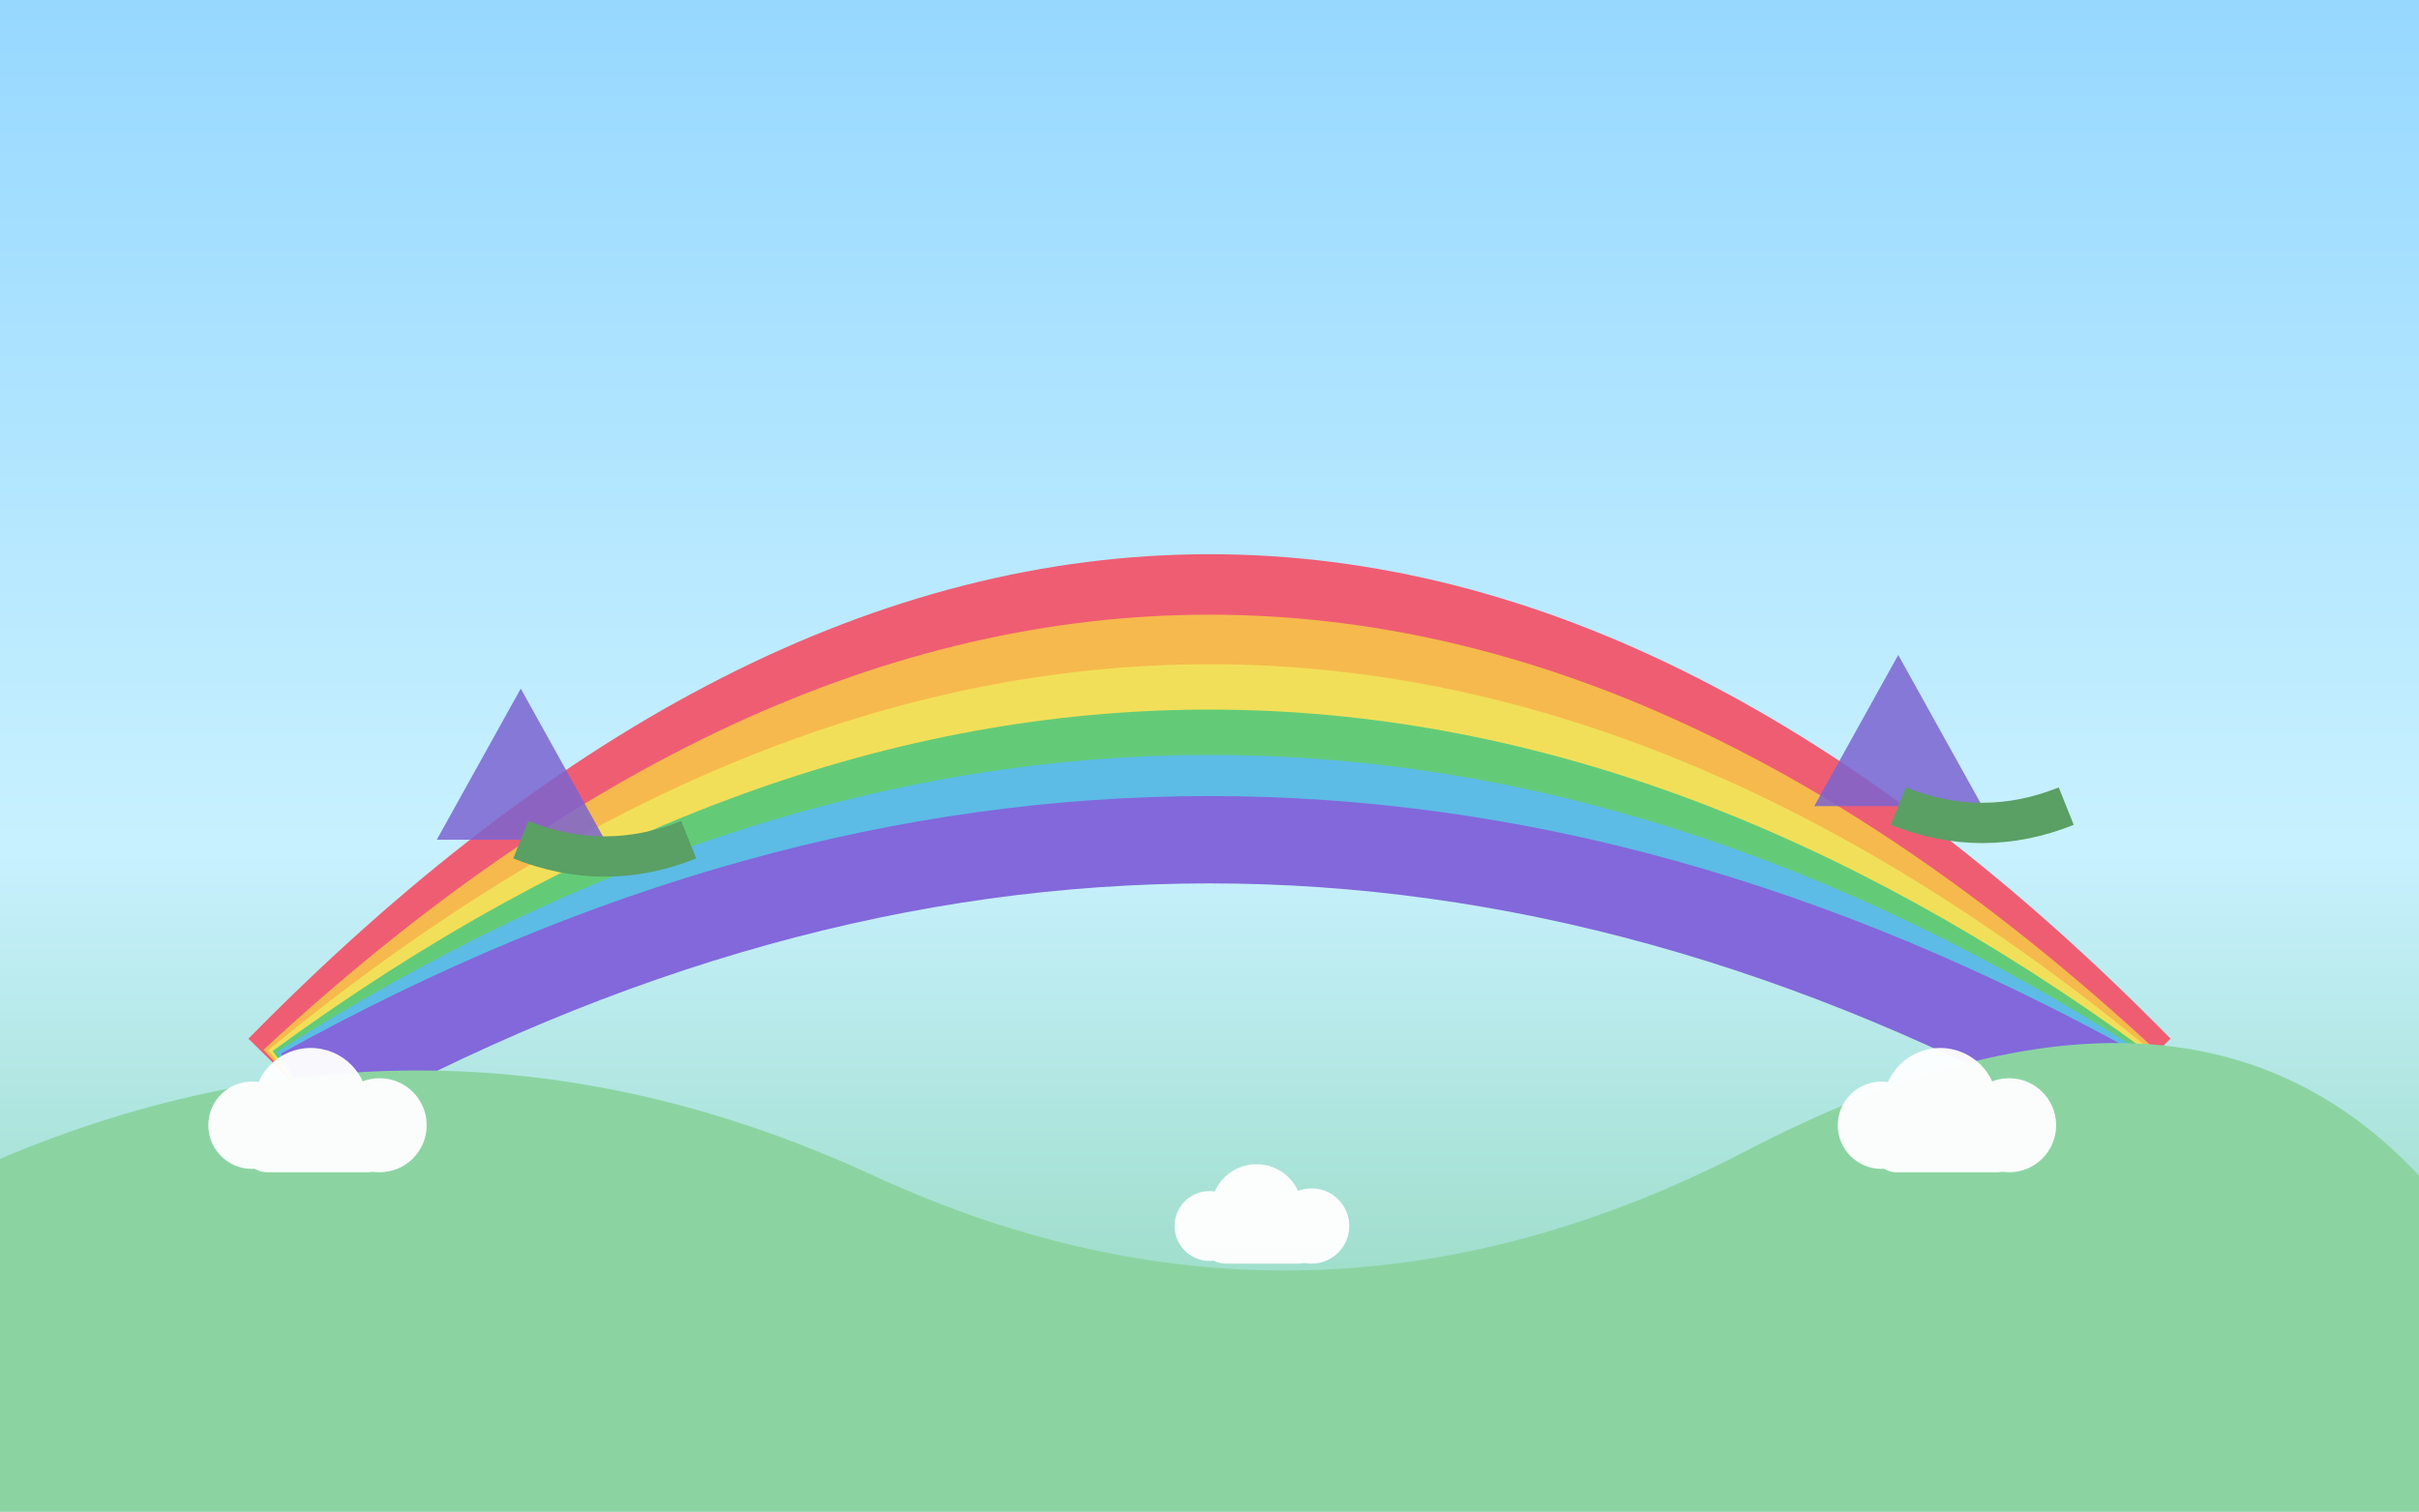
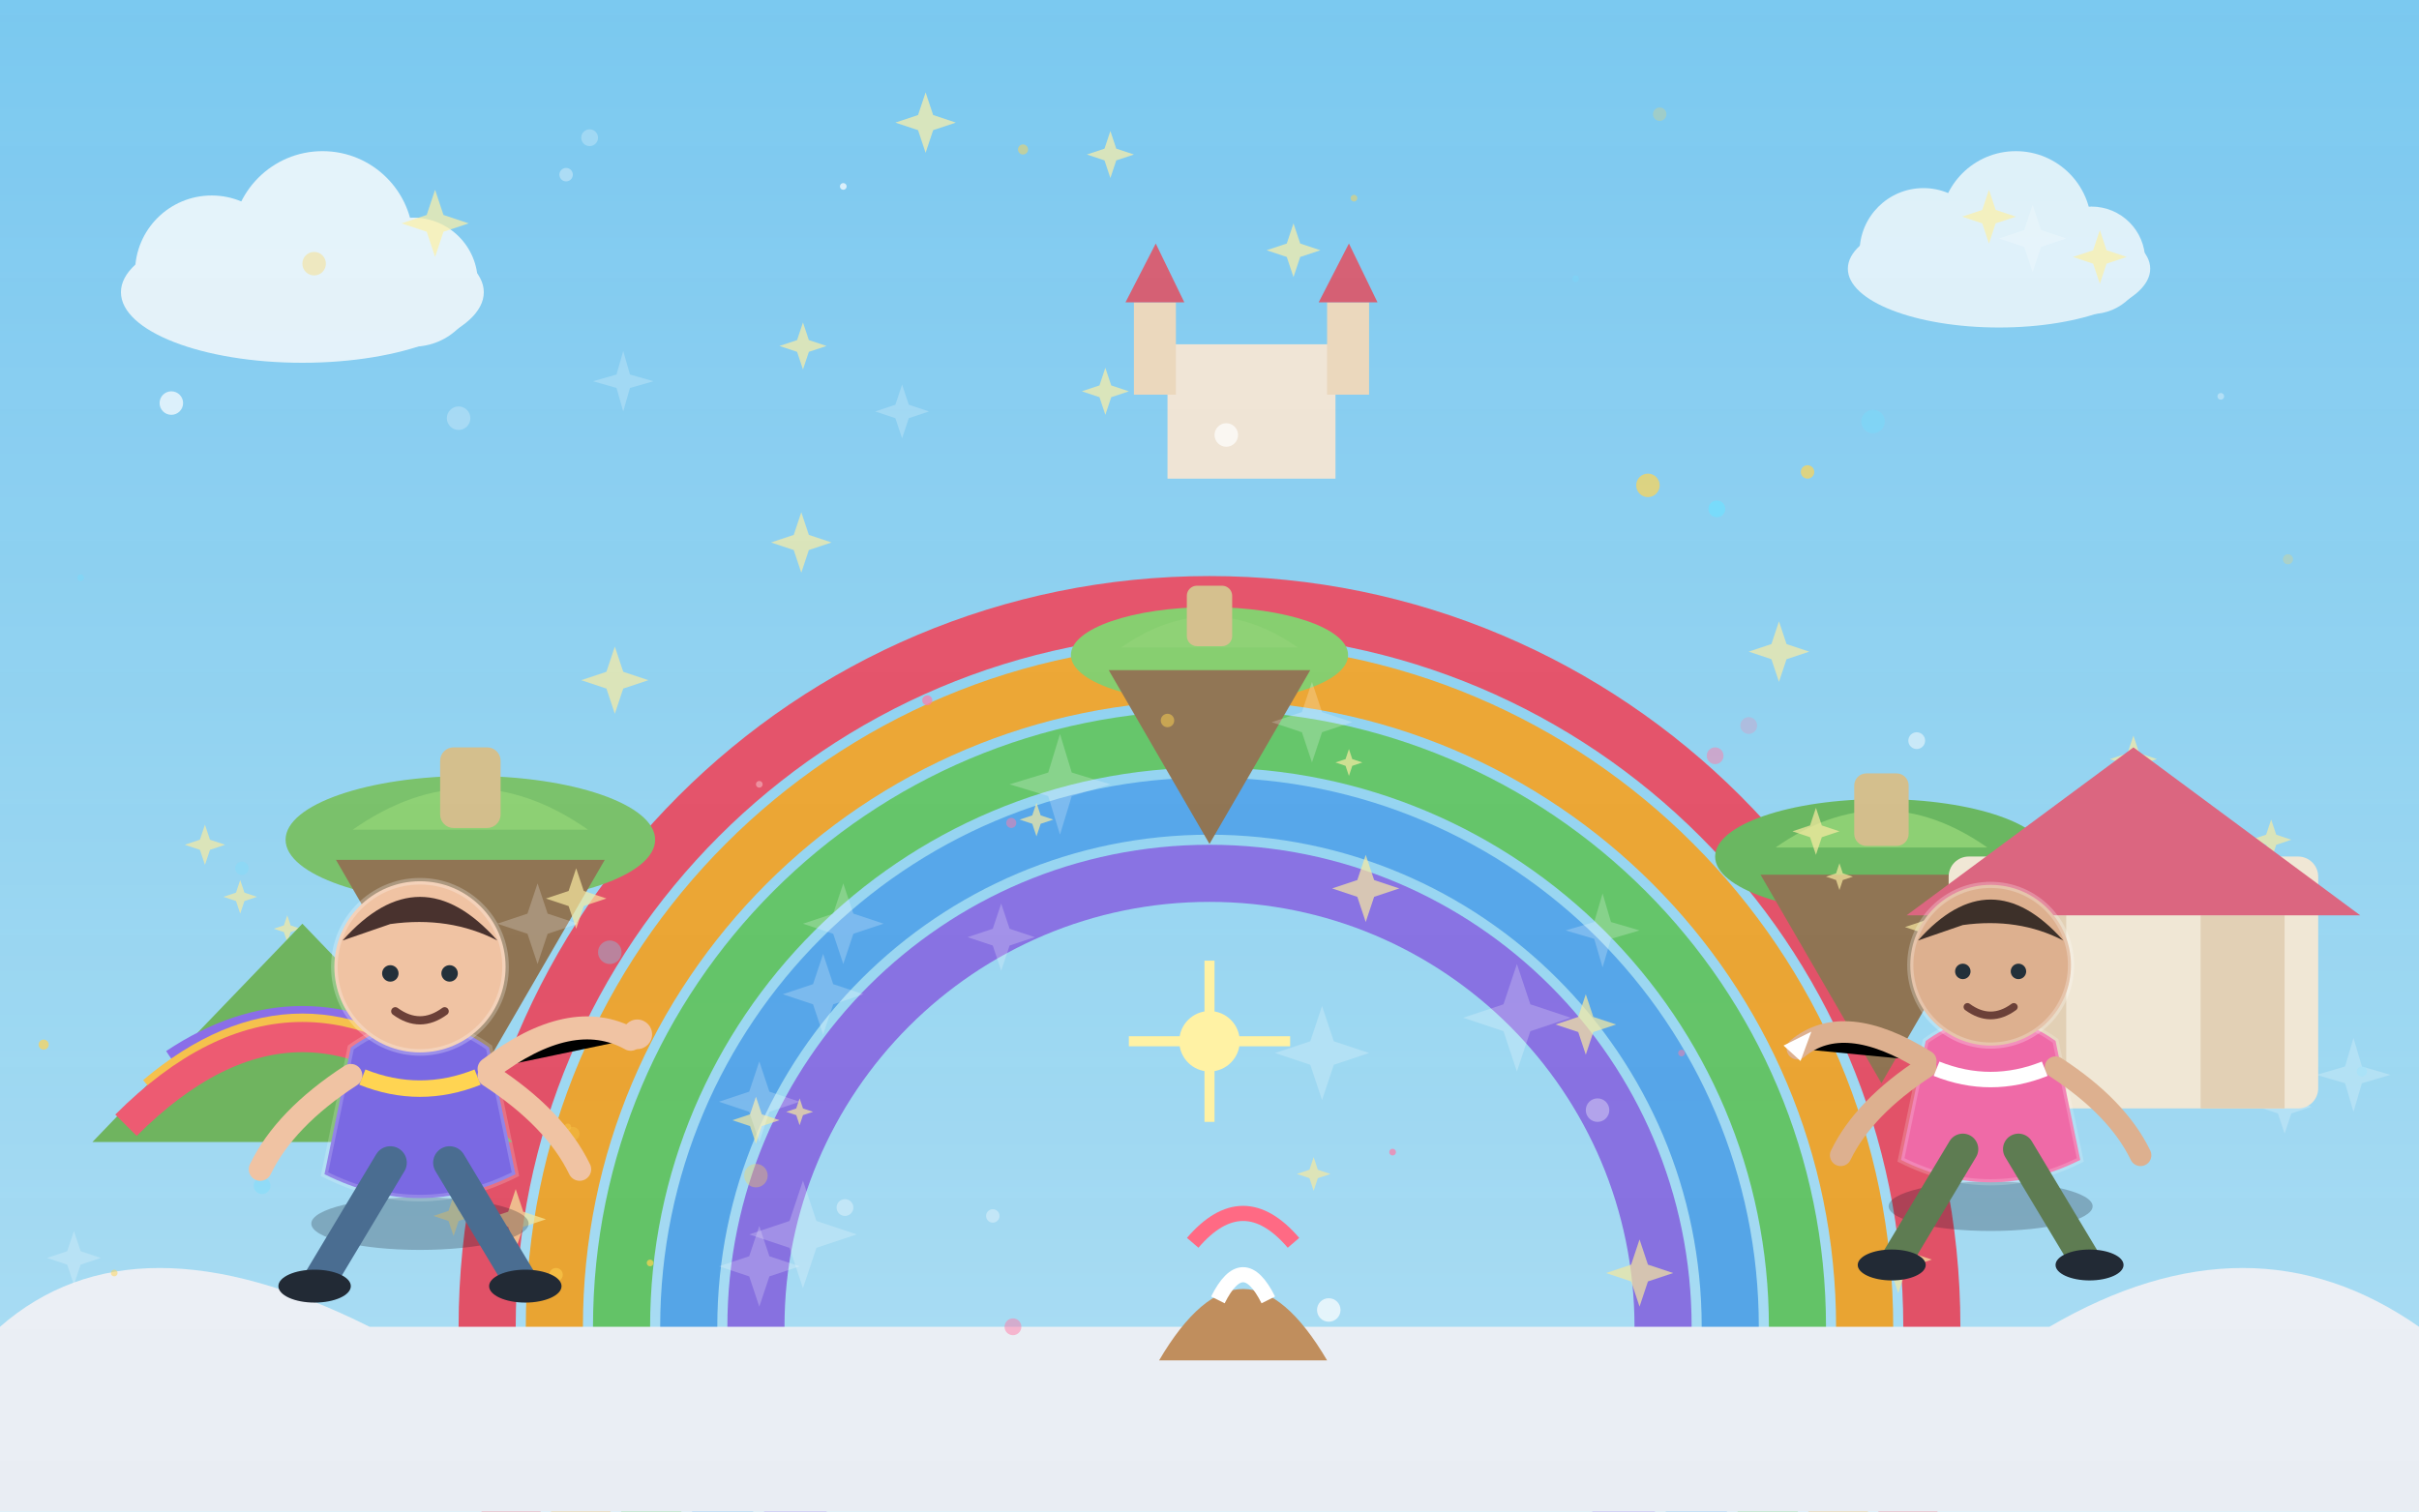
<svg xmlns="http://www.w3.org/2000/svg" viewBox="0 0 1440 900" preserveAspectRatio="xMidYMid slice">
  <defs>
-     <linearGradient id="rainbow-bg" x1="0" y1="0" x2="0" y2="1">
-       <stop stop-color="#97d8ff" />
-       <stop offset=".56" stop-color="#c8f1ff" />
-       <stop offset="1" stop-color="#8ad4b0" />
+     <linearGradient id="bg-rainbow" x1="0" y1="0" x2="0" y2="1">
+       <stop offset="0" stop-color="#75c6ef" />
+       <stop offset="1" stop-color="#b5e9ff" />
    </linearGradient>
-     <linearGradient id="rainbow-hill" x1="0" y1="0" x2="1" y2="1">
-       <stop stop-color="#ffffff" stop-opacity=".92" />
-       <stop offset="1" stop-color="#cfd8e6" stop-opacity=".95" />
+     <linearGradient id="ground" x1="0" y1="0" x2="0" y2="1">
+       <stop offset="0" stop-color="#ffffff" stop-opacity=".18" />
+       <stop offset="1" stop-color="#000000" stop-opacity=".18" />
    </linearGradient>
-     <linearGradient id="rainbow-shadow" x1="0" y1="0" x2="0" y2="1">
-       <stop stop-color="#000" stop-opacity=".04" />
-       <stop offset="1" stop-color="#000" stop-opacity=".28" />
+     <linearGradient id="glass" x1="0" y1="0" x2="0" y2="1">
+       <stop offset="0" stop-color="#ffffff" stop-opacity=".34" />
+       <stop offset="1" stop-color="#ffffff" stop-opacity=".05" />
    </linearGradient>
-     <filter id="rainbow-soft">
+     <filter id="shadow" x="-40%" y="-40%" width="180%" height="180%">
+       <feDropShadow dx="0" dy="10" stdDeviation="8" flood-color="#000" flood-opacity=".25" />
+     </filter>
+     <filter id="soft" x="-40%" y="-40%" width="180%" height="180%">
      <feGaussianBlur stdDeviation="18" />
    </filter>
-     <filter id="rainbow-shadow">
-       <feDropShadow dx="0" dy="14" stdDeviation="10" flood-opacity=".18" />
+     <filter id="glow" x="-60%" y="-60%" width="220%" height="220%">
+       <feGaussianBlur stdDeviation="10" result="b" />
+       <feMerge>
+         <feMergeNode in="b" />
+         <feMergeNode in="SourceGraphic" />
+       </feMerge>
    </filter>
  </defs>
-   <rect width="1440" height="900" fill="url(#rainbow-bg)" />
-   <path d="M180 650 Q720 100 1260 650" fill="none" stroke="#ef5d73" stroke-width="90" />
-   <path d="M180 650 Q720 150 1260 650" fill="none" stroke="#f6b94d" stroke-width="68" />
-   <path d="M180 650 Q720 205 1260 650" fill="none" stroke="#f2df59" stroke-width="64" />
-   <path d="M180 650 Q720 255 1260 650" fill="none" stroke="#63cb78" stroke-width="60" />
-   <path d="M180 650 Q720 305 1260 650" fill="none" stroke="#5cbce5" stroke-width="56" />
-   <path d="M180 650 Q720 350 1260 650" fill="none" stroke="#8268db" stroke-width="52" />
-   <path d="M0 690 Q260 580 520 700 T1040 685 T1440 700 L1440 900 L0 900Z" fill="#8bd4a2" />
-   <g opacity="0.95">
-     <circle cx="150" cy="670" r="26" fill="#fff" />
-     <circle cx="185" cy="658" r="34" fill="#fff" />
-     <circle cx="226" cy="670" r="28" fill="#fff" />
-     <rect x="145" y="670" width="88" height="28" rx="14" fill="#fff" />
-   </g>
-   <g opacity="0.95">
-     <circle cx="1120" cy="670" r="26" fill="#fff" />
-     <circle cx="1155" cy="658" r="34" fill="#fff" />
-     <circle cx="1196" cy="670" r="28" fill="#fff" />
-     <rect x="1115" y="670" width="88" height="28" rx="14" fill="#fff" />
-   </g>
-   <g opacity="0.95">
-     <circle cx="720" cy="730" r="20.8" fill="#fff" />
-     <circle cx="748.0" cy="720.4" r="27.2" fill="#fff" />
-     <circle cx="780.8" cy="730" r="22.4" fill="#fff" />
-     <rect x="716.0" y="730" width="70.4" height="22.4" rx="14" fill="#fff" />
-   </g>
-   <path d="M310 410 l50 90 l-100 0Z" fill="#7b64d0" opacity=".85" />
-   <path d="M310 500 q50 20 100 0" fill="none" stroke="#5a9f64" stroke-width="24" />
-   <path d="M1130 390 l50 90 l-100 0Z" fill="#7b64d0" opacity=".85" />
-   <path d="M1130 480 q50 20 100 0" fill="none" stroke="#5a9f64" stroke-width="24" />
+   <rect width="1440" height="900" fill="url(#bg-rainbow)" />
+   <g transform="translate(180 150) scale(1.2)" opacity="0.8">
+     <ellipse cx="0" cy="20" rx="90" ry="35" fill="#fff" />
+     <circle cx="-45" cy="10" r="38" fill="#fff" />
+     <circle cx="10" cy="-5" r="45" fill="#fff" />
+     <circle cx="55" cy="15" r="32" fill="#fff" />
+   </g>
+   <g transform="translate(1190 140) scale(1.0)" opacity="0.75">
+     <ellipse cx="0" cy="20" rx="90" ry="35" fill="#fff" />
+     <circle cx="-45" cy="10" r="38" fill="#fff" />
+     <circle cx="10" cy="-5" r="45" fill="#fff" />
+     <circle cx="55" cy="15" r="32" fill="#fff" />
+   </g>
+   <circle cx="720" cy="790" r="430" fill="none" stroke="#ed4c63" stroke-width="34" opacity=".95" />
+   <circle cx="720" cy="790" r="390" fill="none" stroke="#f6a728" stroke-width="34" opacity=".95" />
+   <circle cx="720" cy="790" r="350" fill="none" stroke="#63ca63" stroke-width="34" opacity=".95" />
+   <circle cx="720" cy="790" r="310" fill="none" stroke="#53a8ef" stroke-width="34" opacity=".95" />
+   <circle cx="720" cy="790" r="270" fill="none" stroke="#8a6ee8" stroke-width="34" opacity=".95" />
+   <path d="M0 790 Q80 720 220 790 H1220 Q1340 720 1440 790 V900 H0Z" fill="#f4f9ff" />
+   <g transform="translate(280 500) scale(1)">
+     <ellipse cx="0" cy="0" rx="110" ry="38" fill="#7bc56b" />
+     <path d="M-80 12 L0 150 L80 12" fill="#927653" />
+     <path d="M-70 -6 Q0 -55 70 -6" fill="#8fd574" />
+     <rect x="-18" y="-55" width="36" height="48" rx="8" fill="#d8c28e" />
+   </g>
+   <g transform="translate(1120 510) scale(0.9)">
+     <ellipse cx="0" cy="0" rx="110" ry="38" fill="#6abb61" />
+     <path d="M-80 12 L0 150 L80 12" fill="#927653" />
+     <path d="M-70 -6 Q0 -55 70 -6" fill="#8fd574" />
+     <rect x="-18" y="-55" width="36" height="48" rx="8" fill="#d8c28e" />
+   </g>
+   <g transform="translate(720 390) scale(0.75)">
+     <ellipse cx="0" cy="0" rx="110" ry="38" fill="#86d26e" />
+     <path d="M-80 12 L0 150 L80 12" fill="#927653" />
+     <path d="M-70 -6 Q0 -55 70 -6" fill="#8fd574" />
+     <rect x="-18" y="-55" width="36" height="48" rx="8" fill="#d8c28e" />
+   </g>
+   <g transform="translate(695 205)">
+     <rect x="0" y="0" width="100" height="80" fill="#f2e7d7" />
+     <rect x="-20" y="-25" width="25" height="55" fill="#edd9bd" />
+     <rect x="95" y="-25" width="25" height="55" fill="#edd9bd" />
+     <path d="M-25 -25 L-7 -60 L10 -25 M90 -25 L108 -60 L125 -25" fill="#d65b70" />
+   </g>
+   <path d="M658 219 L661.5 229.5 L672 233 L661.5 236.5 L658 247 L654.5 236.5 L644 233 L654.5 229.5Z" fill="#fff1a4" opacity=".7" />
+   <path d="M1059 370 L1063.5 383.5 L1077 388 L1063.5 392.5 L1059 406 L1054.5 392.5 L1041 388 L1054.5 383.5Z" fill="#fff1a4" opacity=".7" />
+   <path d="M270 712 L273.0 721.0 L282 724 L273.0 727.0 L270 736 L267.0 727.0 L258 724 L267.0 721.0Z" fill="#fff1a4" opacity=".7" />
+   <path d="M782 689 L784.5 696.5 L792 699 L784.5 701.5 L782 709 L779.5 701.5 L772 699 L779.5 696.5Z" fill="#fff1a4" opacity=".7" />
+   <path d="M478 192 L481.5 202.5 L492 206 L481.5 209.5 L478 220 L474.5 209.5 L464 206 L474.5 202.5Z" fill="#fff1a4" opacity=".7" />
+   <path d="M343 517 L347.5 530.5 L361 535 L347.5 539.5 L343 553 L338.5 539.5 L325 535 L338.5 530.5Z" fill="#fff1a4" opacity=".7" />
+   <path d="M1270 438 L1273.5 448.5 L1284 452 L1273.5 455.5 L1270 466 L1266.5 455.5 L1256 452 L1266.5 448.5Z" fill="#fff1a4" opacity=".7" />
+   <path d="M1154 532 L1159.0 547.0 L1174 552 L1159.0 557.0 L1154 572 L1149.0 557.0 L1134 552 L1149.0 547.0Z" fill="#fff1a4" opacity=".7" />
+   <path d="M1130 730 L1135.0 745.0 L1150 750 L1135.0 755.0 L1130 770 L1125.0 755.0 L1110 750 L1125.0 745.0Z" fill="#fff1a4" opacity=".7" />
+   <path d="M477 305 L481.5 318.5 L495 323 L481.5 327.5 L477 341 L472.5 327.5 L459 323 L472.5 318.5Z" fill="#fff1a4" opacity=".7" />
+   <path d="M1250 137 L1254.0 149.0 L1266 153 L1254.0 157.0 L1250 169 L1246.0 157.0 L1234 153 L1246.0 149.0Z" fill="#fff1a4" opacity=".7" />
+   <path d="M944 592 L948.5 605.5 L962 610 L948.5 614.5 L944 628 L939.5 614.5 L926 610 L939.5 605.5Z" fill="#fff1a4" opacity=".7" />
+   <path d="M770 133 L774.0 145.0 L786 149 L774.0 153.0 L770 165 L766.0 153.0 L754 149 L766.0 145.0Z" fill="#fff1a4" opacity=".7" />
+   <path d="M259 113 L264.0 128.0 L279 133 L264.0 138.0 L259 153 L254.0 138.0 L239 133 L254.0 128.0Z" fill="#fff1a4" opacity=".7" />
+   <path d="M1151 577 L1153.5 584.5 L1161 587 L1153.5 589.5 L1151 597 L1148.5 589.5 L1141 587 L1148.5 584.5Z" fill="#fff1a4" opacity=".7" />
+   <path d="M1202 609 L1204.5 616.5 L1212 619 L1204.5 621.5 L1202 629 L1199.5 621.5 L1192 619 L1199.5 616.5Z" fill="#fff1a4" opacity=".7" />
+   <path d="M366 385 L371.0 400.0 L386 405 L371.0 410.0 L366 425 L361.0 410.0 L346 405 L361.0 400.0Z" fill="#fff1a4" opacity=".7" />
+   <path d="M1095 514 L1097.0 520.0 L1103 522 L1097.0 524.0 L1095 530 L1093.0 524.0 L1087 522 L1093.0 520.0Z" fill="#fff1a4" opacity=".7" />
+   <path d="M450 653 L453.5 663.5 L464 667 L453.5 670.5 L450 681 L446.5 670.5 L436 667 L446.5 663.5Z" fill="#fff1a4" opacity=".7" />
+   <path d="M216 578 L219.5 588.5 L230 592 L219.5 595.5 L216 606 L212.5 595.5 L202 592 L212.5 588.5Z" fill="#fff1a4" opacity=".7" />
+   <path d="M143 524 L145.5 531.5 L153 534 L145.5 536.5 L143 544 L140.5 536.5 L133 534 L140.5 531.5Z" fill="#fff1a4" opacity=".7" />
+   <path d="M1081 481 L1084.5 491.5 L1095 495 L1084.5 498.5 L1081 509 L1077.5 498.5 L1067 495 L1077.5 491.5Z" fill="#fff1a4" opacity=".7" />
+   <path d="M1184 113 L1188.0 125.0 L1200 129 L1188.0 133.0 L1184 145 L1180.0 133.0 L1168 129 L1180.0 125.0Z" fill="#fff1a4" opacity=".7" />
+   <path d="M976 738 L981.0 753.0 L996 758 L981.0 763.0 L976 778 L971.0 763.0 L956 758 L971.0 753.0Z" fill="#fff1a4" opacity=".7" />
+   <path d="M661 78 L664.5 88.5 L675 92 L664.5 95.5 L661 106 L657.5 95.5 L647 92 L657.5 88.5Z" fill="#fff1a4" opacity=".7" />
+   <path d="M551 55 L555.5 68.5 L569 73 L555.5 77.5 L551 91 L546.5 77.5 L533 73 L546.5 68.5Z" fill="#fff1a4" opacity=".7" />
+   <path d="M476 654 L478.0 660.0 L484 662 L478.0 664.0 L476 670 L474.0 664.0 L468 662 L474.0 660.0Z" fill="#fff1a4" opacity=".7" />
+   <path d="M122 491 L125.0 500.0 L134 503 L125.0 506.0 L122 515 L119.0 506.0 L110 503 L119.0 500.0Z" fill="#fff1a4" opacity=".7" />
+   <path d="M160 616 L162.0 622.0 L168 624 L162.0 626.0 L160 632 L158.0 626.0 L152 624 L158.0 622.0Z" fill="#fff1a4" opacity=".7" />
+   <path d="M171 545 L173.0 551.0 L179 553 L173.0 555.0 L171 561 L169.0 555.0 L163 553 L169.0 551.0Z" fill="#fff1a4" opacity=".7" />
+   <path d="M617 478 L619.5 485.5 L627 488 L619.5 490.5 L617 498 L614.5 490.5 L607 488 L614.5 485.5Z" fill="#fff1a4" opacity=".7" />
+   <path d="M307 708 L311.5 721.5 L325 726 L311.5 730.5 L307 744 L302.5 730.5 L289 726 L302.5 721.5Z" fill="#fff1a4" opacity=".7" />
+   <path d="M1352 488 L1355.0 497.0 L1364 500 L1355.0 503.0 L1352 512 L1349.0 503.0 L1340 500 L1349.0 497.0Z" fill="#fff1a4" opacity=".7" />
+   <path d="M813 509 L818.0 524.0 L833 529 L818.0 534.0 L813 549 L808.0 534.0 L793 529 L808.0 524.0Z" fill="#fff1a4" opacity=".7" />
+   <path d="M803 446 L805.0 452.0 L811 454 L805.0 456.0 L803 462 L801.0 456.0 L795 454 L801.0 452.0Z" fill="#fff1a4" opacity=".7" />
+   <rect width="1440" height="900" fill="url(#ground)" opacity=".25" />
+   <circle cx="1041" cy="432" r="5" fill="#ff7ba7" opacity="0.25" />
+   <circle cx="1001" cy="627" r="2" fill="#ff7ba7" opacity="0.5" />
+   <circle cx="387" cy="752" r="2" fill="#ffd452" opacity="0.7" />
+   <circle cx="101" cy="672" r="2" fill="#ff7ba7" opacity="0.7" />
+   <circle cx="144" cy="517" r="4" fill="#6fe0ff" opacity="0.25" />
+   <circle cx="981" cy="289" r="7" fill="#ffd452" opacity="0.7" />
+   <circle cx="187" cy="157" r="7" fill="#ffd452" opacity="0.35" />
+   <circle cx="591" cy="724" r="4" fill="#ffffff" opacity="0.35" />
+   <circle cx="337" cy="104" r="4" fill="#ffffff" opacity="0.35" />
+   <circle cx="951" cy="661" r="7" fill="#ffffff" opacity="0.35" />
+   <circle cx="1022" cy="303" r="5" fill="#6fe0ff" opacity="0.7" />
+   <circle cx="603" cy="790" r="5" fill="#ff7ba7" opacity="0.5" />
+   <circle cx="1267" cy="635" r="2" fill="#ffd452" opacity="0.5" />
+   <circle cx="338" cy="671" r="2" fill="#ffd452" opacity="0.35" />
+   <circle cx="452" cy="467" r="2" fill="#ffffff" opacity="0.35" />
+   <circle cx="1021" cy="450" r="5" fill="#ff7ba7" opacity="0.5" />
+   <circle cx="273" cy="249" r="7" fill="#ffffff" opacity="0.25" />
+   <circle cx="1141" cy="441" r="5" fill="#ffffff" opacity="0.5" />
+   <circle cx="363" cy="567" r="7" fill="#6fe0ff" opacity="0.35" />
+   <circle cx="331" cy="759" r="4" fill="#ffd452" opacity="0.5" />
+   <circle cx="602" cy="490" r="3" fill="#ff7ba7" opacity="0.5" />
+   <circle cx="1076" cy="281" r="4" fill="#ffd452" opacity="0.7" />
+   <circle cx="791" cy="780" r="7" fill="#ffffff" opacity="0.7" />
+   <circle cx="351" cy="82" r="5" fill="#ffffff" opacity="0.25" />
+   <circle cx="609" cy="89" r="3" fill="#ffd452" opacity="0.5" />
+   <circle cx="102" cy="240" r="7" fill="#ffffff" opacity="0.7" />
+   <circle cx="502" cy="111" r="2" fill="#ffffff" opacity="0.7" />
+   <circle cx="503" cy="719" r="5" fill="#ffffff" opacity="0.35" />
+   <circle cx="695" cy="429" r="4" fill="#ffd452" opacity="0.5" />
+   <circle cx="552" cy="417" r="3" fill="#ff7ba7" opacity="0.7" />
+   <circle cx="806" cy="118" r="2" fill="#ffd452" opacity="0.5" />
+   <circle cx="1322" cy="236" r="2" fill="#ffffff" opacity="0.35" />
+   <circle cx="341" cy="675" r="4" fill="#ffd452" opacity="0.25" />
+   <circle cx="1230" cy="620" r="3" fill="#6fe0ff" opacity="0.25" />
+   <circle cx="450" cy="700" r="7" fill="#ffd452" opacity="0.35" />
+   <circle cx="1406" cy="638" r="3" fill="#6fe0ff" opacity="0.25" />
+   <circle cx="829" cy="686" r="2" fill="#ff7ba7" opacity="0.7" />
+   <circle cx="1362" cy="333" r="3" fill="#ffd452" opacity="0.25" />
+   <circle cx="156" cy="706" r="5" fill="#6fe0ff" opacity="0.35" />
+   <circle cx="730" cy="259" r="7" fill="#ffffff" opacity="0.7" />
+   <circle cx="988" cy="68" r="4" fill="#ffd452" opacity="0.25" />
+   <circle cx="68" cy="758" r="2" fill="#ffd452" opacity="0.5" />
+   <circle cx="1115" cy="251" r="7" fill="#6fe0ff" opacity="0.35" />
+   <circle cx="26" cy="622" r="3" fill="#ffd452" opacity="0.7" />
+   <circle cx="938" cy="166" r="2" fill="#6fe0ff" opacity="0.25" />
+   <circle cx="48" cy="344" r="2" fill="#6fe0ff" opacity="0.35" />
+   <path d="M1360 643 L1364 655 L1376 659 L1364 663 L1360 675 L1356 663 L1344 659 L1356 655Z" fill="#fff" opacity=".22" />
+   <path d="M781 406 L787 424 L805 430 L787 436 L781 454 L775 436 L757 430 L775 424Z" fill="#fff" opacity=".22" />
+   <path d="M478 703 L486 727 L510 735 L486 743 L478 767 L470 743 L446 735 L470 727Z" fill="#fff" opacity=".22" />
+   <path d="M903 574 L911 598 L935 606 L911 614 L903 638 L895 614 L871 606 L895 598Z" fill="#fff" opacity=".22" />
+   <path d="M452 730 L458 748 L476 754 L458 760 L452 778 L446 760 L428 754 L446 748Z" fill="#fff" opacity=".22" />
+   <path d="M371 209 L375 223 L389 227 L375 231 L371 245 L367 231 L353 227 L367 223Z" fill="#fff" opacity=".22" />
+   <path d="M596 538 L601 553 L616 558 L601 563 L596 578 L591 563 L576 558 L591 553Z" fill="#fff" opacity=".22" />
+   <path d="M954 532 L959 549 L976 554 L959 559 L954 576 L949 559 L932 554 L949 549Z" fill="#fff" opacity=".22" />
+   <path d="M502 526 L508 544 L526 550 L508 556 L502 574 L496 556 L478 550 L496 544Z" fill="#fff" opacity=".22" />
+   <path d="M1210 122 L1215 137 L1230 142 L1215 147 L1210 162 L1205 147 L1190 142 L1205 137Z" fill="#fff" opacity=".22" />
+   <path d="M537 229 L541 241 L553 245 L541 249 L537 261 L533 249 L521 245 L533 241Z" fill="#fff" opacity=".22" />
+   <path d="M1401 618 L1406 635 L1423 640 L1406 645 L1401 662 L1396 645 L1379 640 L1396 635Z" fill="#fff" opacity=".22" />
+   <path d="M490 568 L496 586 L514 592 L496 598 L490 616 L484 598 L466 592 L484 586Z" fill="#fff" opacity=".22" />
+   <path d="M320 526 L326 544 L344 550 L326 556 L320 574 L314 556 L296 550 L314 544Z" fill="#fff" opacity=".22" />
+   <path d="M787 599 L794 620 L815 627 L794 634 L787 655 L780 634 L759 627 L780 620Z" fill="#fff" opacity=".22" />
+   <path d="M44 733 L48 745 L60 749 L48 753 L44 765 L40 753 L28 749 L40 745Z" fill="#fff" opacity=".22" />
+   <path d="M631 437 L638 460 L661 467 L638 474 L631 497 L624 474 L601 467 L624 460Z" fill="#fff" opacity=".22" />
+   <path d="M452 632 L458 650 L476 656 L458 662 L452 680 L446 662 L428 656 L446 650Z" fill="#fff" opacity=".22" />
+   <g transform="translate(55 530)">
+     <path d="M0 150 L125 20 L250 150Z" fill="#6fb45f" />
+     <path d="M50 105 Q125 55 200 105" stroke="#8a6ee8" stroke-width="22" fill="none" />
+     <path d="M36 120 Q125 45 214 120" stroke="#f5c14d" stroke-width="18" fill="none" />
+     <path d="M20 140 Q125 35 230 140" stroke="#ed5b72" stroke-width="18" fill="none" />
+   </g>
+   <g transform="translate(1160 510)">
+     <rect width="220" height="150" rx="12" fill="#f0e7d5" />
+     <rect x="20" y="35" width="50" height="115" fill="#e2d0b5" />
+     <rect x="150" y="35" width="50" height="115" fill="#e2d0b5" />
+     <path d="M-25 35 L110 -65 L245 35" fill="#db6680" />
+   </g>
+   <g transform="translate(720 620)">
+     <circle cx="0" cy="0" r="18" fill="#fff2a4" />
+     <path d="M0 -48 V-15 M0 15 V48 M-48 0 H-15 M15 0 H48" stroke="#fff2a4" stroke-width="6" />
+   </g>
+   <g transform="translate(250 560) scale(0.98 0.98)">
+     <ellipse cx="0" cy="172" rx="66" ry="16" fill="#101522" opacity=".25" />
+     <path d="M-42 65 Q0 35 42 65 L58 142 Q0 171 -58 142Z" fill="#7a69e3" stroke="#fff" stroke-opacity=".18" stroke-width="4" />
+     <path d="M-18 135 L-60 205" stroke="#4a6d91" stroke-width="20" stroke-linecap="round" />
+     <path d="M18 135 L60 205" stroke="#4a6d91" stroke-width="20" stroke-linecap="round" />
+     <ellipse cx="-64" cy="210" rx="22" ry="10" fill="#222a35" />
+     <ellipse cx="64" cy="210" rx="22" ry="10" fill="#222a35" />
+     <path d="M-42 82 Q-82 108 -97 139" stroke="#f0c3a3" stroke-width="14" stroke-linecap="round" />
+     <path d="M42 82 Q82 108 97 139" stroke="#f0c3a3" stroke-width="14" stroke-linecap="round" />
+     <circle cx="0" cy="16" r="52" fill="#f0c3a3" stroke="#fff" stroke-opacity=".25" stroke-width="4" />
+     <path d="M-47 0 Q0 -53 47 0 Q18 -15 -18 -10Z" fill="#49322e" />
+     <circle cx="-18" cy="20" r="5" fill="#23303a" />
+     <circle cx="18" cy="20" r="5" fill="#23303a" />
+     <path d="M-15 43 Q0 54 15 43" stroke="#6b4038" stroke-width="5" fill="none" stroke-linecap="round" />
+     <path d="M-35 83 Q0 97 35 83" stroke="#ffd452" stroke-width="10" fill="none" />
+     <path d="M42 78 Q92 40 128 60" stroke="#f0c3a3" stroke-width="14" stroke-linecap="round" />
+     <circle cx="132" cy="57" r="9" fill="#f0c3a3" />
+   </g>
+   <g transform="translate(1185 560) scale(0.92 0.92)">
+     <ellipse cx="0" cy="172" rx="66" ry="16" fill="#101522" opacity=".25" />
+     <path d="M-42 65 Q0 35 42 65 L58 142 Q0 171 -58 142Z" fill="#ef6aa7" stroke="#fff" stroke-opacity=".18" stroke-width="4" />
+     <path d="M-18 135 L-60 205" stroke="#5e7c52" stroke-width="20" stroke-linecap="round" />
+     <path d="M18 135 L60 205" stroke="#5e7c52" stroke-width="20" stroke-linecap="round" />
+     <ellipse cx="-64" cy="210" rx="22" ry="10" fill="#222a35" />
+     <ellipse cx="64" cy="210" rx="22" ry="10" fill="#222a35" />
+     <path d="M-42 82 Q-82 108 -97 139" stroke="#ddb08f" stroke-width="14" stroke-linecap="round" />
+     <path d="M42 82 Q82 108 97 139" stroke="#ddb08f" stroke-width="14" stroke-linecap="round" />
+     <circle cx="0" cy="16" r="52" fill="#ddb08f" stroke="#fff" stroke-opacity=".25" stroke-width="4" />
+     <path d="M-47 0 Q0 -53 47 0 Q18 -15 -18 -10Z" fill="#3d3029" />
+     <circle cx="-18" cy="20" r="5" fill="#23303a" />
+     <circle cx="18" cy="20" r="5" fill="#23303a" />
+     <path d="M-15 43 Q0 54 15 43" stroke="#6b4038" stroke-width="5" fill="none" stroke-linecap="round" />
+     <path d="M-35 83 Q0 97 35 83" stroke="#fff" stroke-width="10" fill="none" />
+     <path d="M-42 78 Q-95 45 -125 70" stroke="#ddb08f" stroke-width="14" stroke-linecap="round" />
+     <path d="M-134 68 l18 -9 l-7 19" fill="#fff" />
+   </g>
+   <g transform="translate(690 690)">
+     <path d="M0 120 Q50 35 100 120Z" fill="#c08e5d" />
+     <path d="M35 84 Q50 54 65 84" stroke="#fff" stroke-width="9" fill="none" />
+     <path d="M20 50 Q50 15 80 50" stroke="#ff6a84" stroke-width="9" fill="none" />
+   </g>
</svg>
